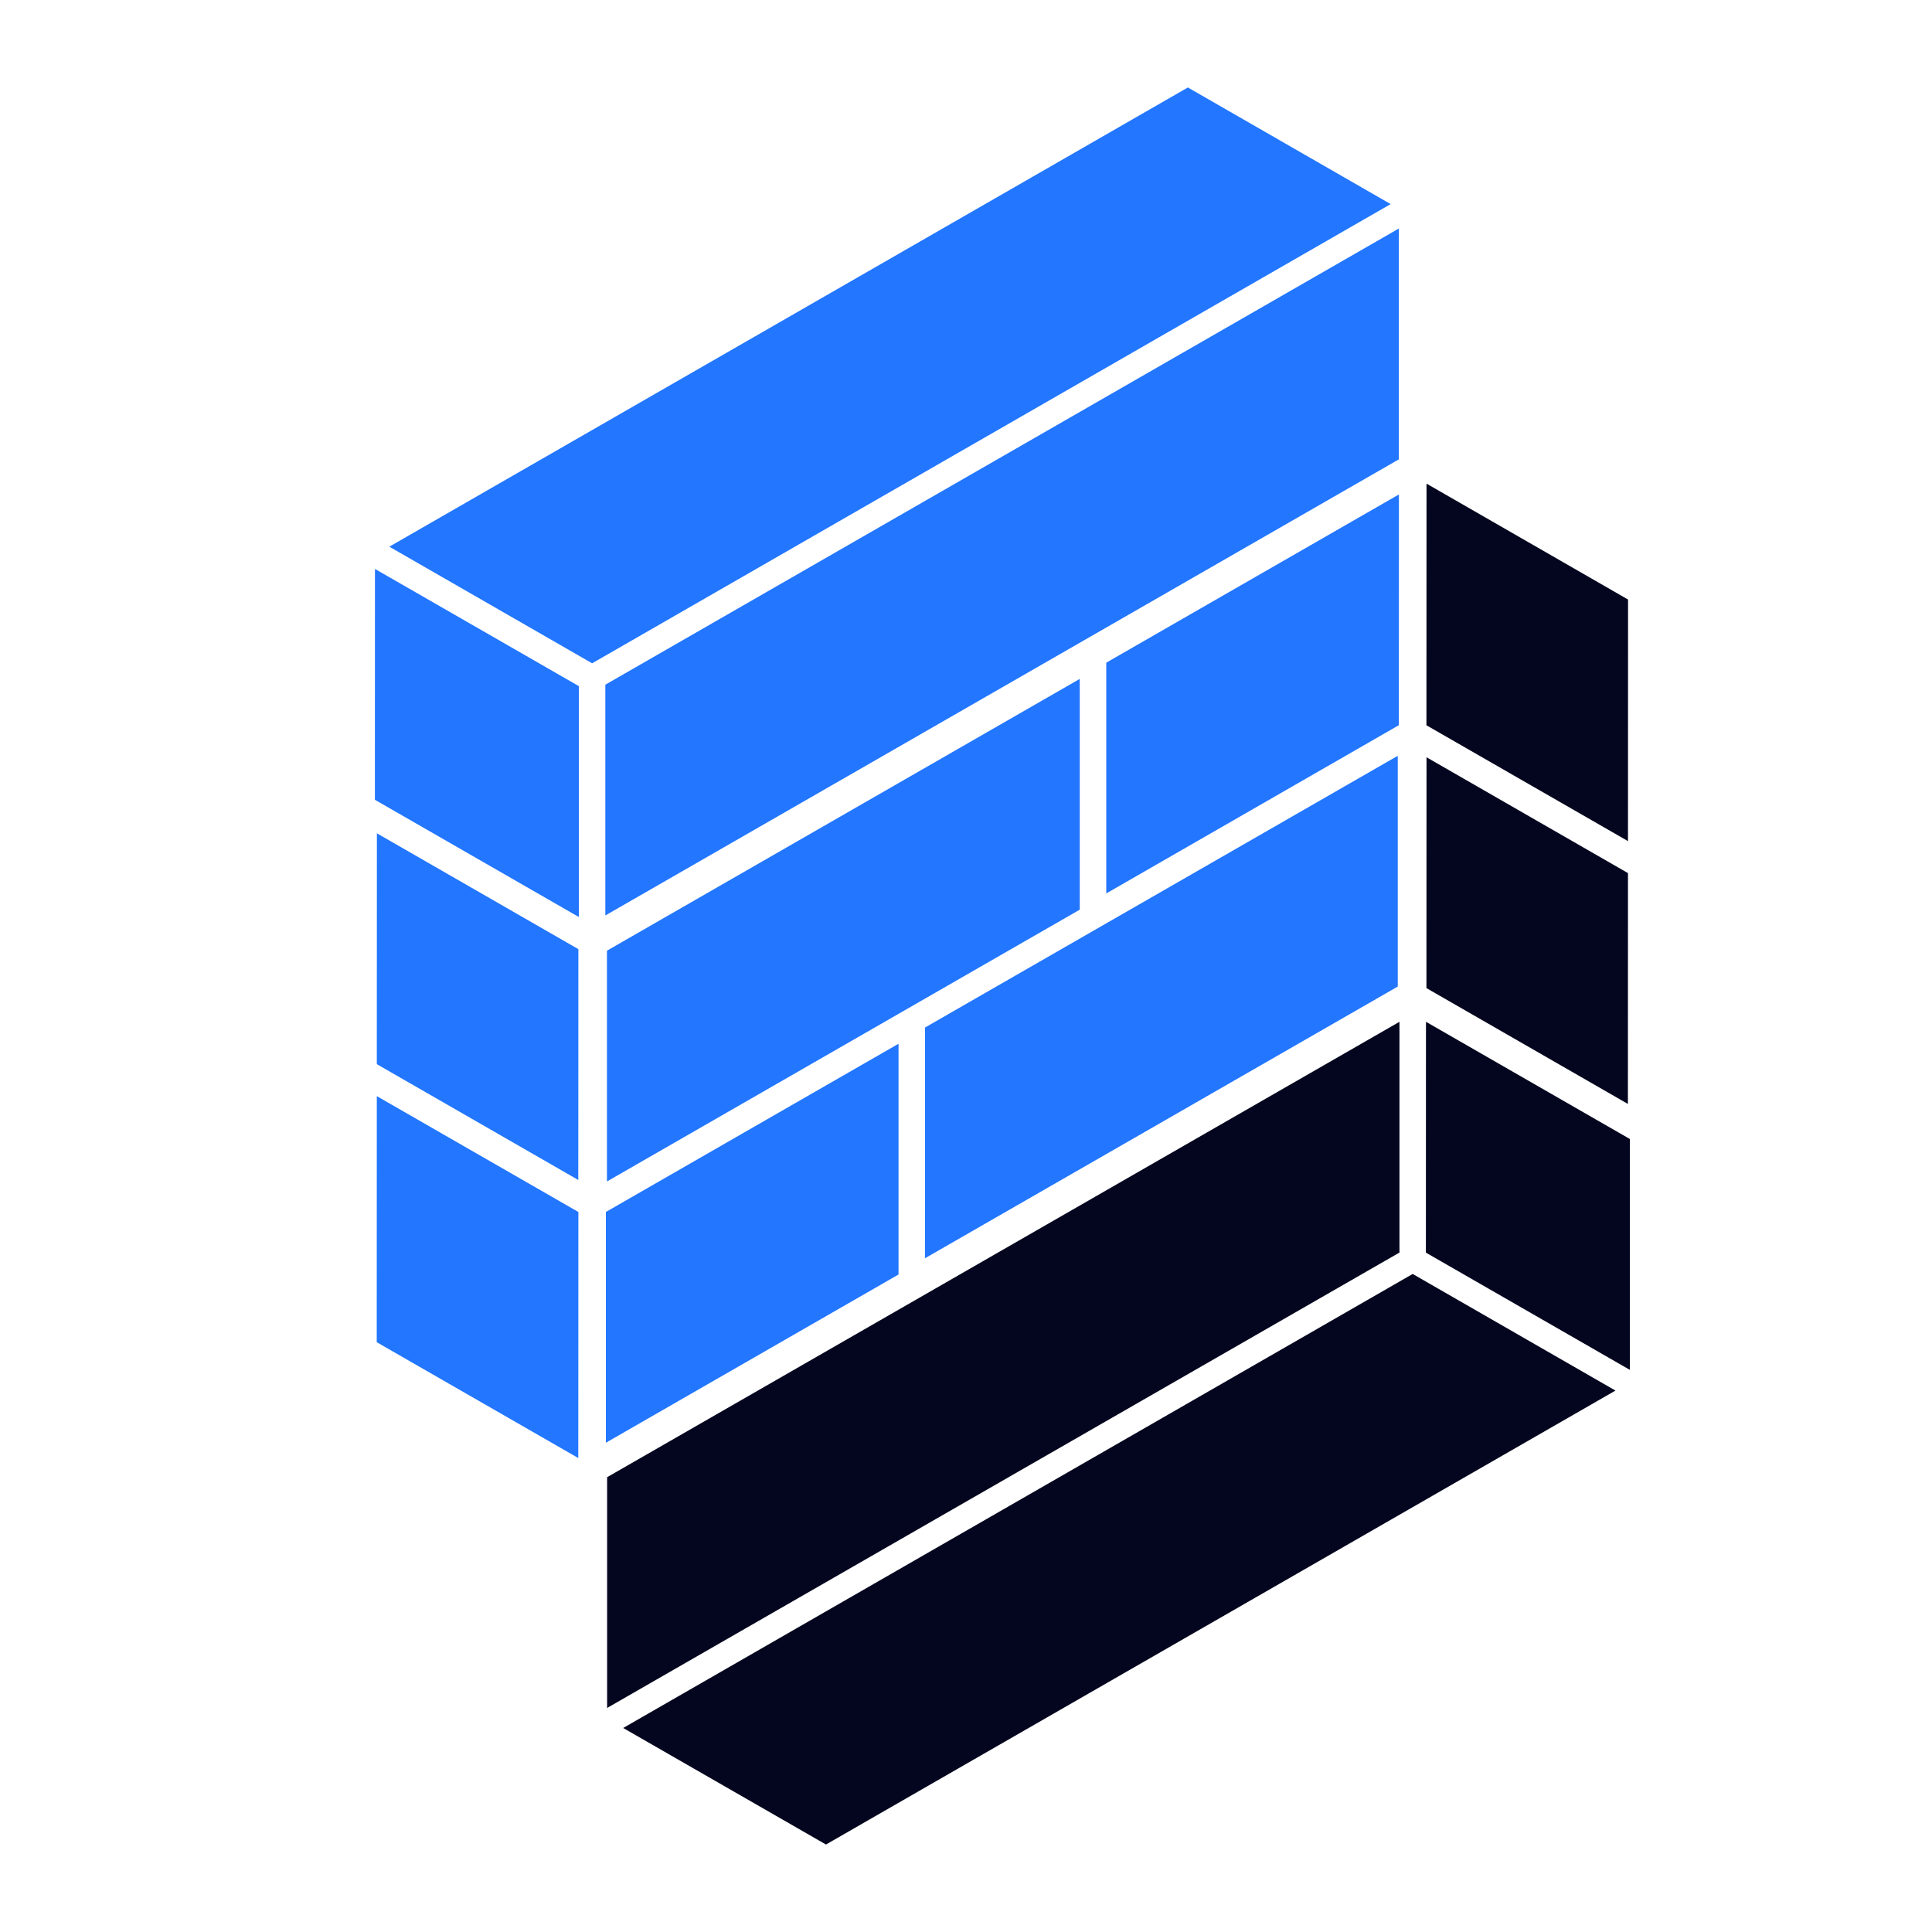
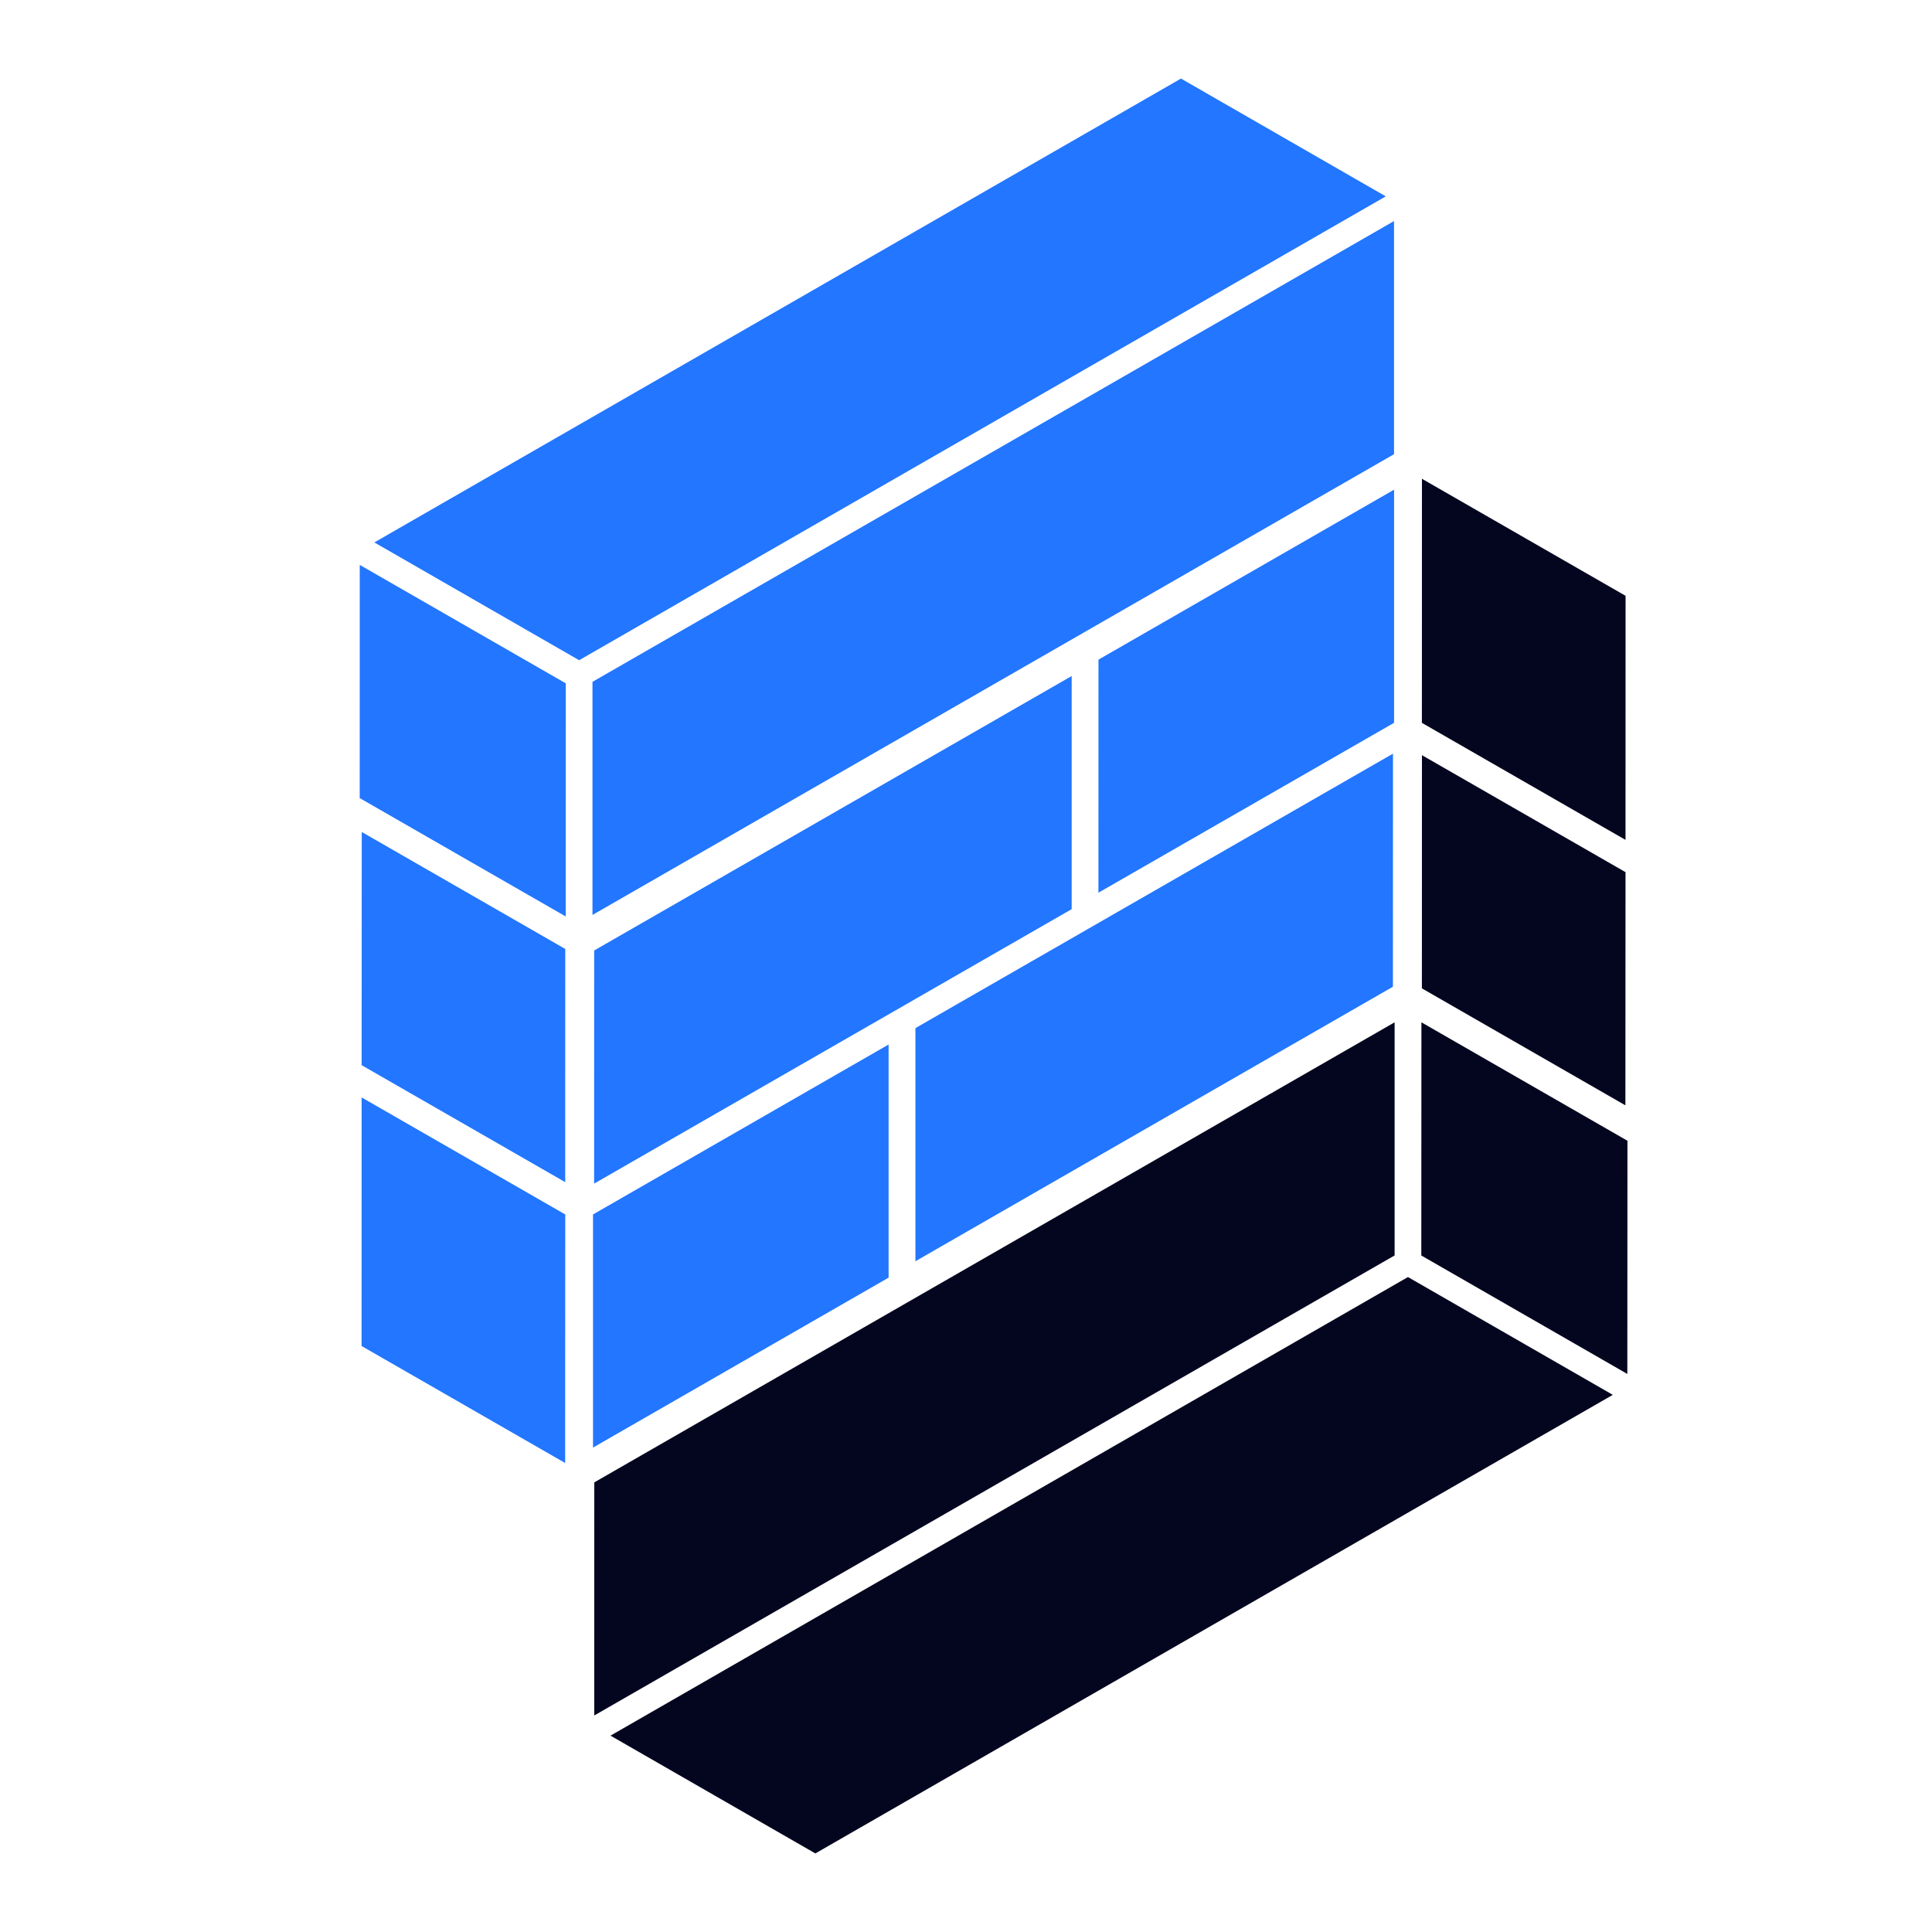
- <svg xmlns="http://www.w3.org/2000/svg" width="25" height="25" viewBox="0 0 25 25" fill="none">
-   <path d="M15.371 1.132L17.995 2.641L7.662 8.583L5.038 7.074L15.371 1.132Z" fill="#2276FF" />
-   <path d="M18.101 2.957L7.833 8.86L7.833 11.846L18.101 5.944L18.101 2.957Z" fill="#2276FF" />
-   <path d="M13.972 8.785L7.854 12.302L7.854 15.288L13.972 11.771L13.972 8.785Z" fill="#2276FF" />
-   <path d="M11.627 13.506L7.84 15.683L7.84 18.669L11.627 16.492L11.627 13.506Z" fill="#2276FF" />
-   <path d="M4.852 7.362L7.491 8.879L7.49 11.866L4.851 10.349L4.852 7.362Z" fill="#2276FF" />
-   <path d="M4.877 10.783L7.484 12.282L7.483 15.269L4.876 13.77L4.877 10.783Z" fill="#2276FF" />
-   <path d="M4.876 14.184L7.484 15.683L7.483 18.867L4.875 17.368L4.876 14.184Z" fill="#2276FF" />
-   <path d="M10.688 23.868L8.064 22.36L18.28 16.485L20.904 17.994L10.688 23.868Z" fill="#04061F" />
-   <path d="M7.856 22.101L18.109 16.208L18.109 13.222L7.856 19.115L7.856 22.101Z" fill="#04061F" />
-   <path d="M11.969 16.282L18.087 12.766L18.087 9.78L11.97 13.296L11.969 16.282Z" fill="#2276FF" />
-   <path d="M14.315 11.561L18.101 9.384L18.102 6.398L14.315 8.575L14.315 11.561Z" fill="#2276FF" />
-   <path d="M21.09 17.726L18.451 16.209L18.452 13.222L21.091 14.739L21.09 17.726Z" fill="#04061F" />
-   <path d="M21.065 14.285L18.458 12.786L18.459 9.799L21.066 11.298L21.065 14.285Z" fill="#04061F" />
-   <path d="M21.066 10.884L18.458 9.385L18.459 6.258L21.067 7.758L21.066 10.884Z" fill="#04061F" />
+ <svg xmlns="http://www.w3.org/2000/svg" width="33" height="33" viewBox="0 0 33 33" fill="none">
+   <path d="M20.172 1.342L23.67 3.354L9.892 11.277L6.394 9.265L20.172 1.342Z" fill="#2276FF" />
+   <path d="M23.811 3.776L10.12 11.646L10.12 15.628L23.811 7.758L23.811 3.776Z" fill="#2276FF" />
+   <path d="M18.305 11.547L10.149 16.235L10.148 20.217L18.305 15.529L18.305 11.547Z" fill="#2276FF" />
+   <path d="M15.178 17.841L10.129 20.744L10.129 24.726L15.178 21.823L15.178 17.841Z" fill="#2276FF" />
+   <path d="M6.145 9.649L9.664 11.672L9.663 15.654L6.144 13.632L6.145 9.649Z" fill="#2276FF" />
+   <path d="M6.179 14.211L9.655 16.209L9.654 20.192L6.177 18.194L6.179 14.211Z" fill="#2276FF" />
+   <path d="M6.177 18.745L9.655 20.744L9.653 24.989L6.176 22.991L6.177 18.745Z" fill="#2276FF" />
+   <path d="M13.927 31.658L10.428 29.646L24.049 21.813L27.548 23.825L13.927 31.658Z" fill="#04061F" />
+   <path d="M10.15 29.302L23.821 21.444L23.821 17.462L10.151 25.32L10.15 29.302Z" fill="#04061F" />
+   <path d="M15.636 21.543L23.792 16.854L23.793 12.873L15.636 17.561L15.636 21.543Z" fill="#2276FF" />
+   <path d="M18.762 15.248L23.812 12.346L23.812 8.364L18.763 11.267L18.762 15.248Z" fill="#2276FF" />
+   <path d="M27.796 23.468L24.277 21.445L24.279 17.462L27.798 19.485L27.796 23.468Z" fill="#04061F" />
+   <path d="M27.763 18.88L24.287 16.882L24.288 12.899L27.765 14.897L27.763 18.88Z" fill="#04061F" />
+   <path d="M27.765 14.346L24.287 12.347L24.288 8.178L27.766 10.177L27.765 14.346Z" fill="#04061F" />
</svg>
